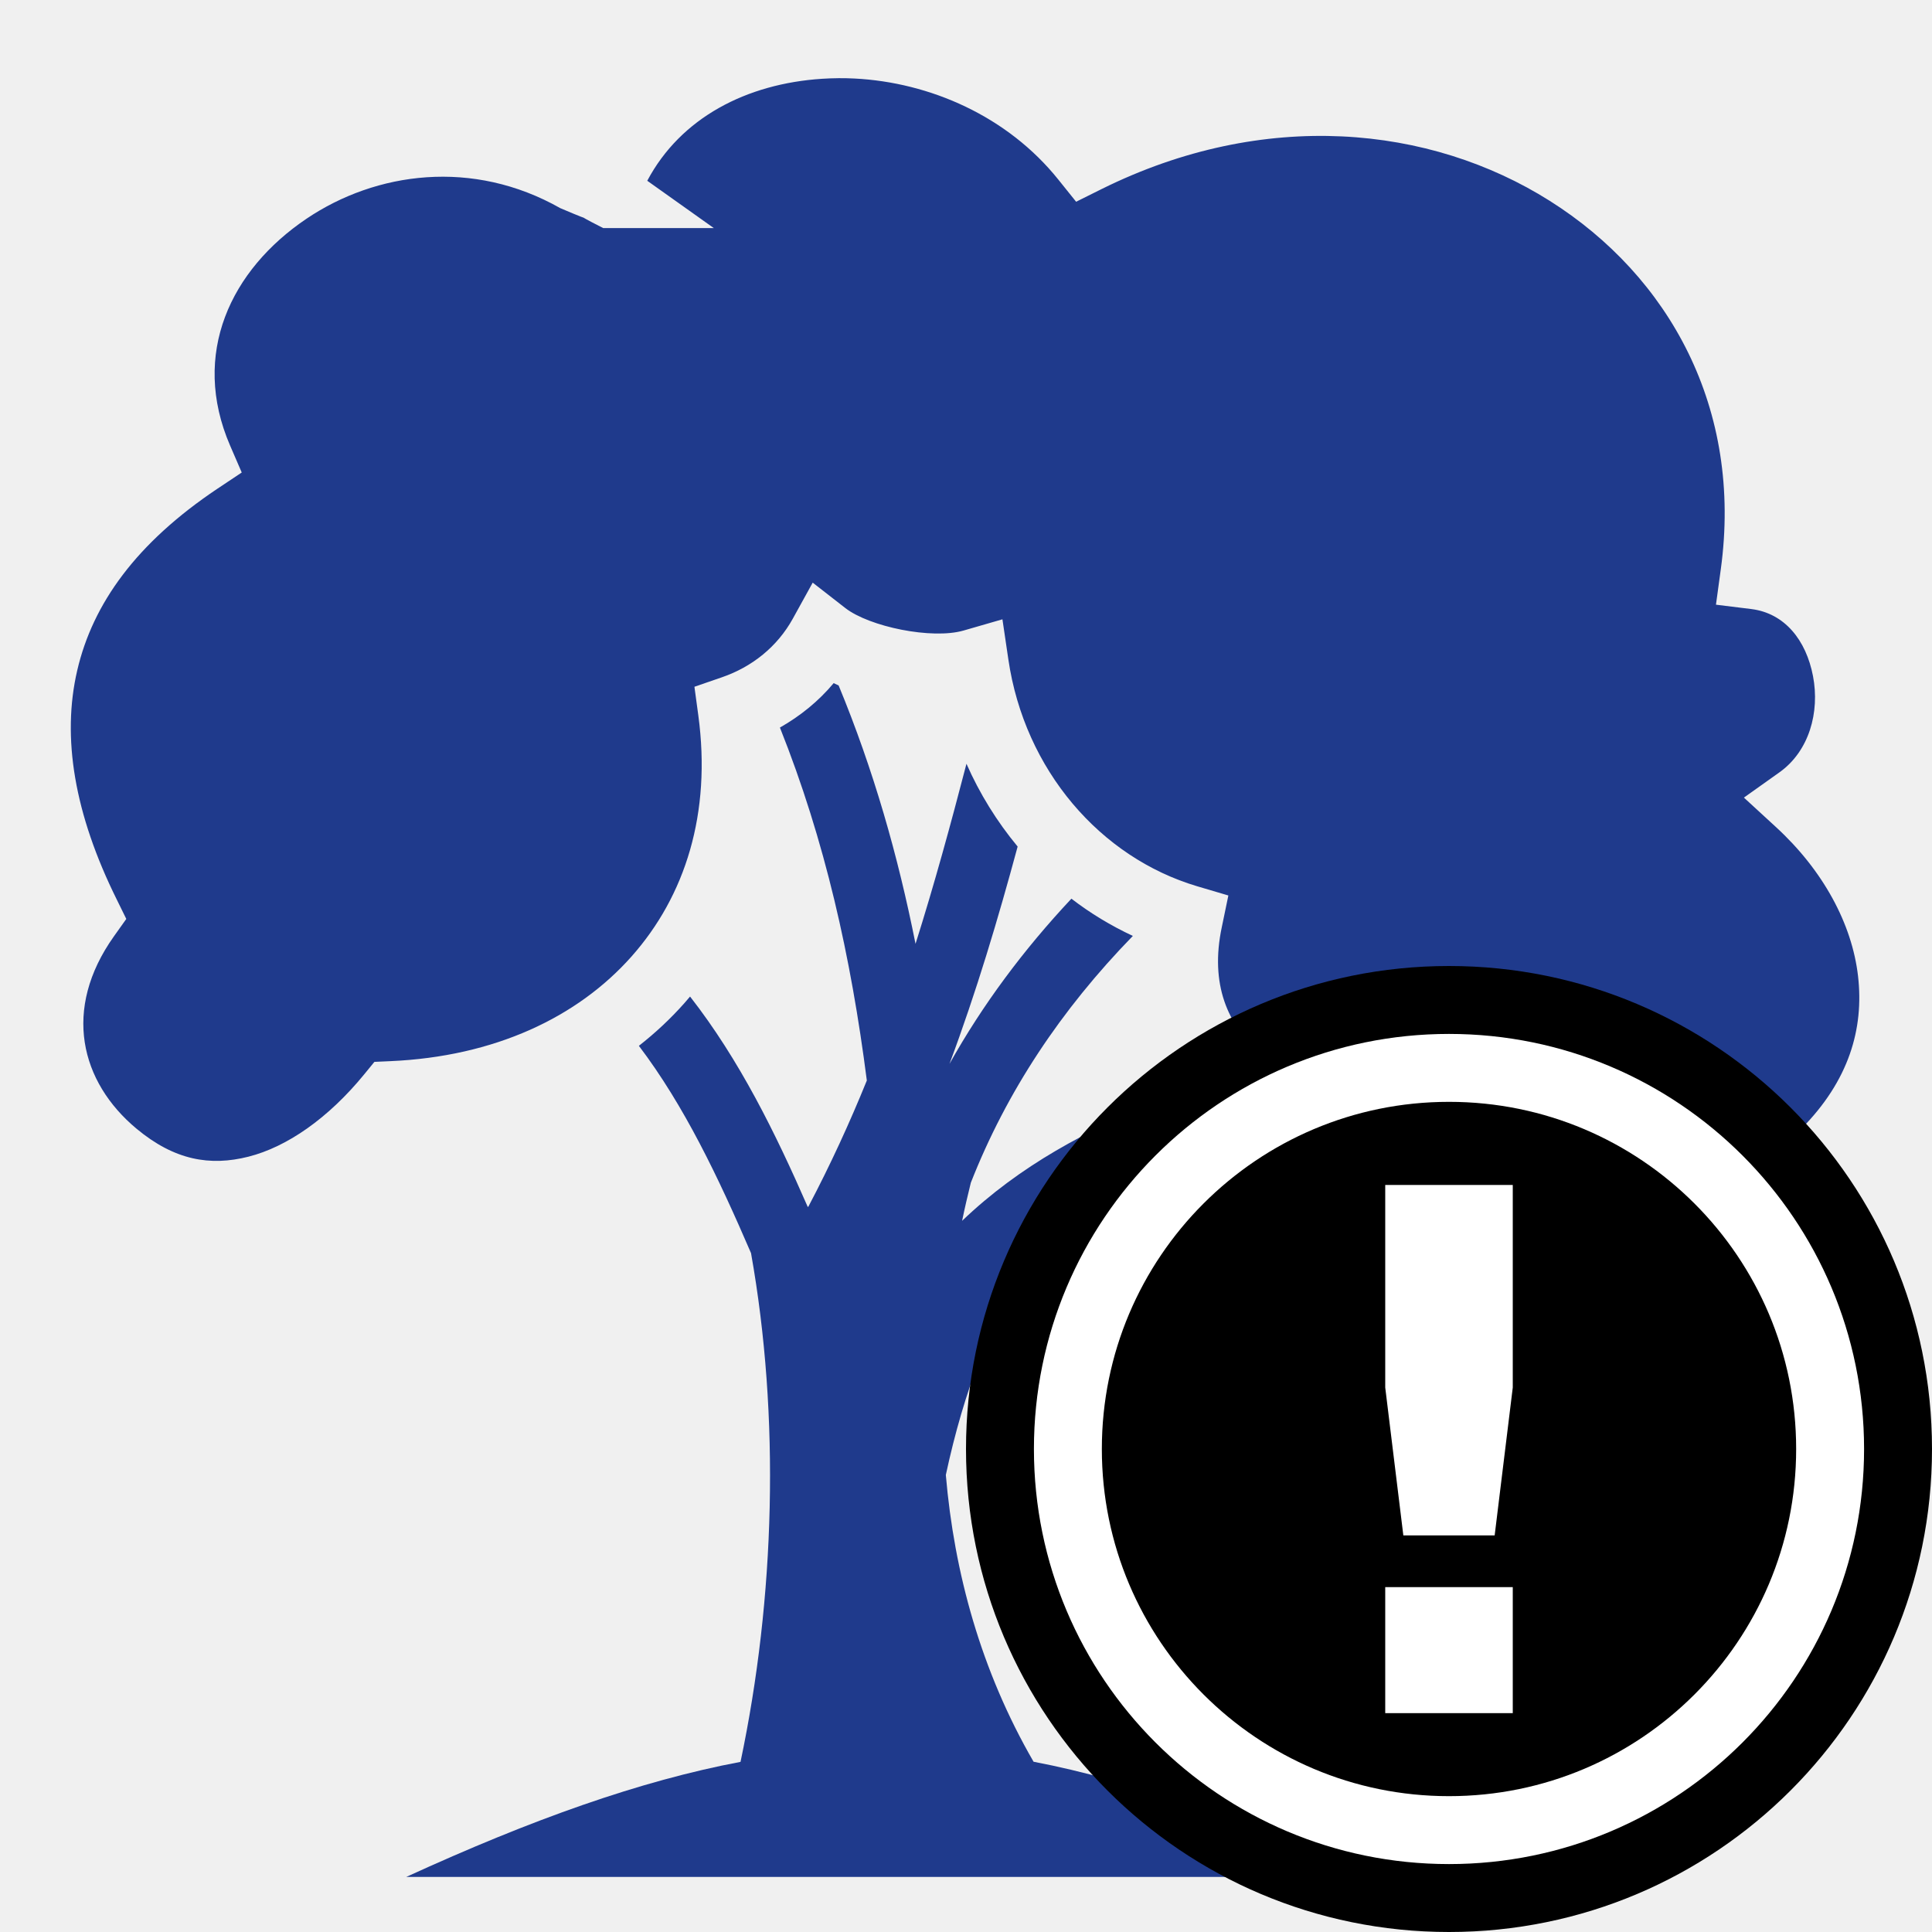
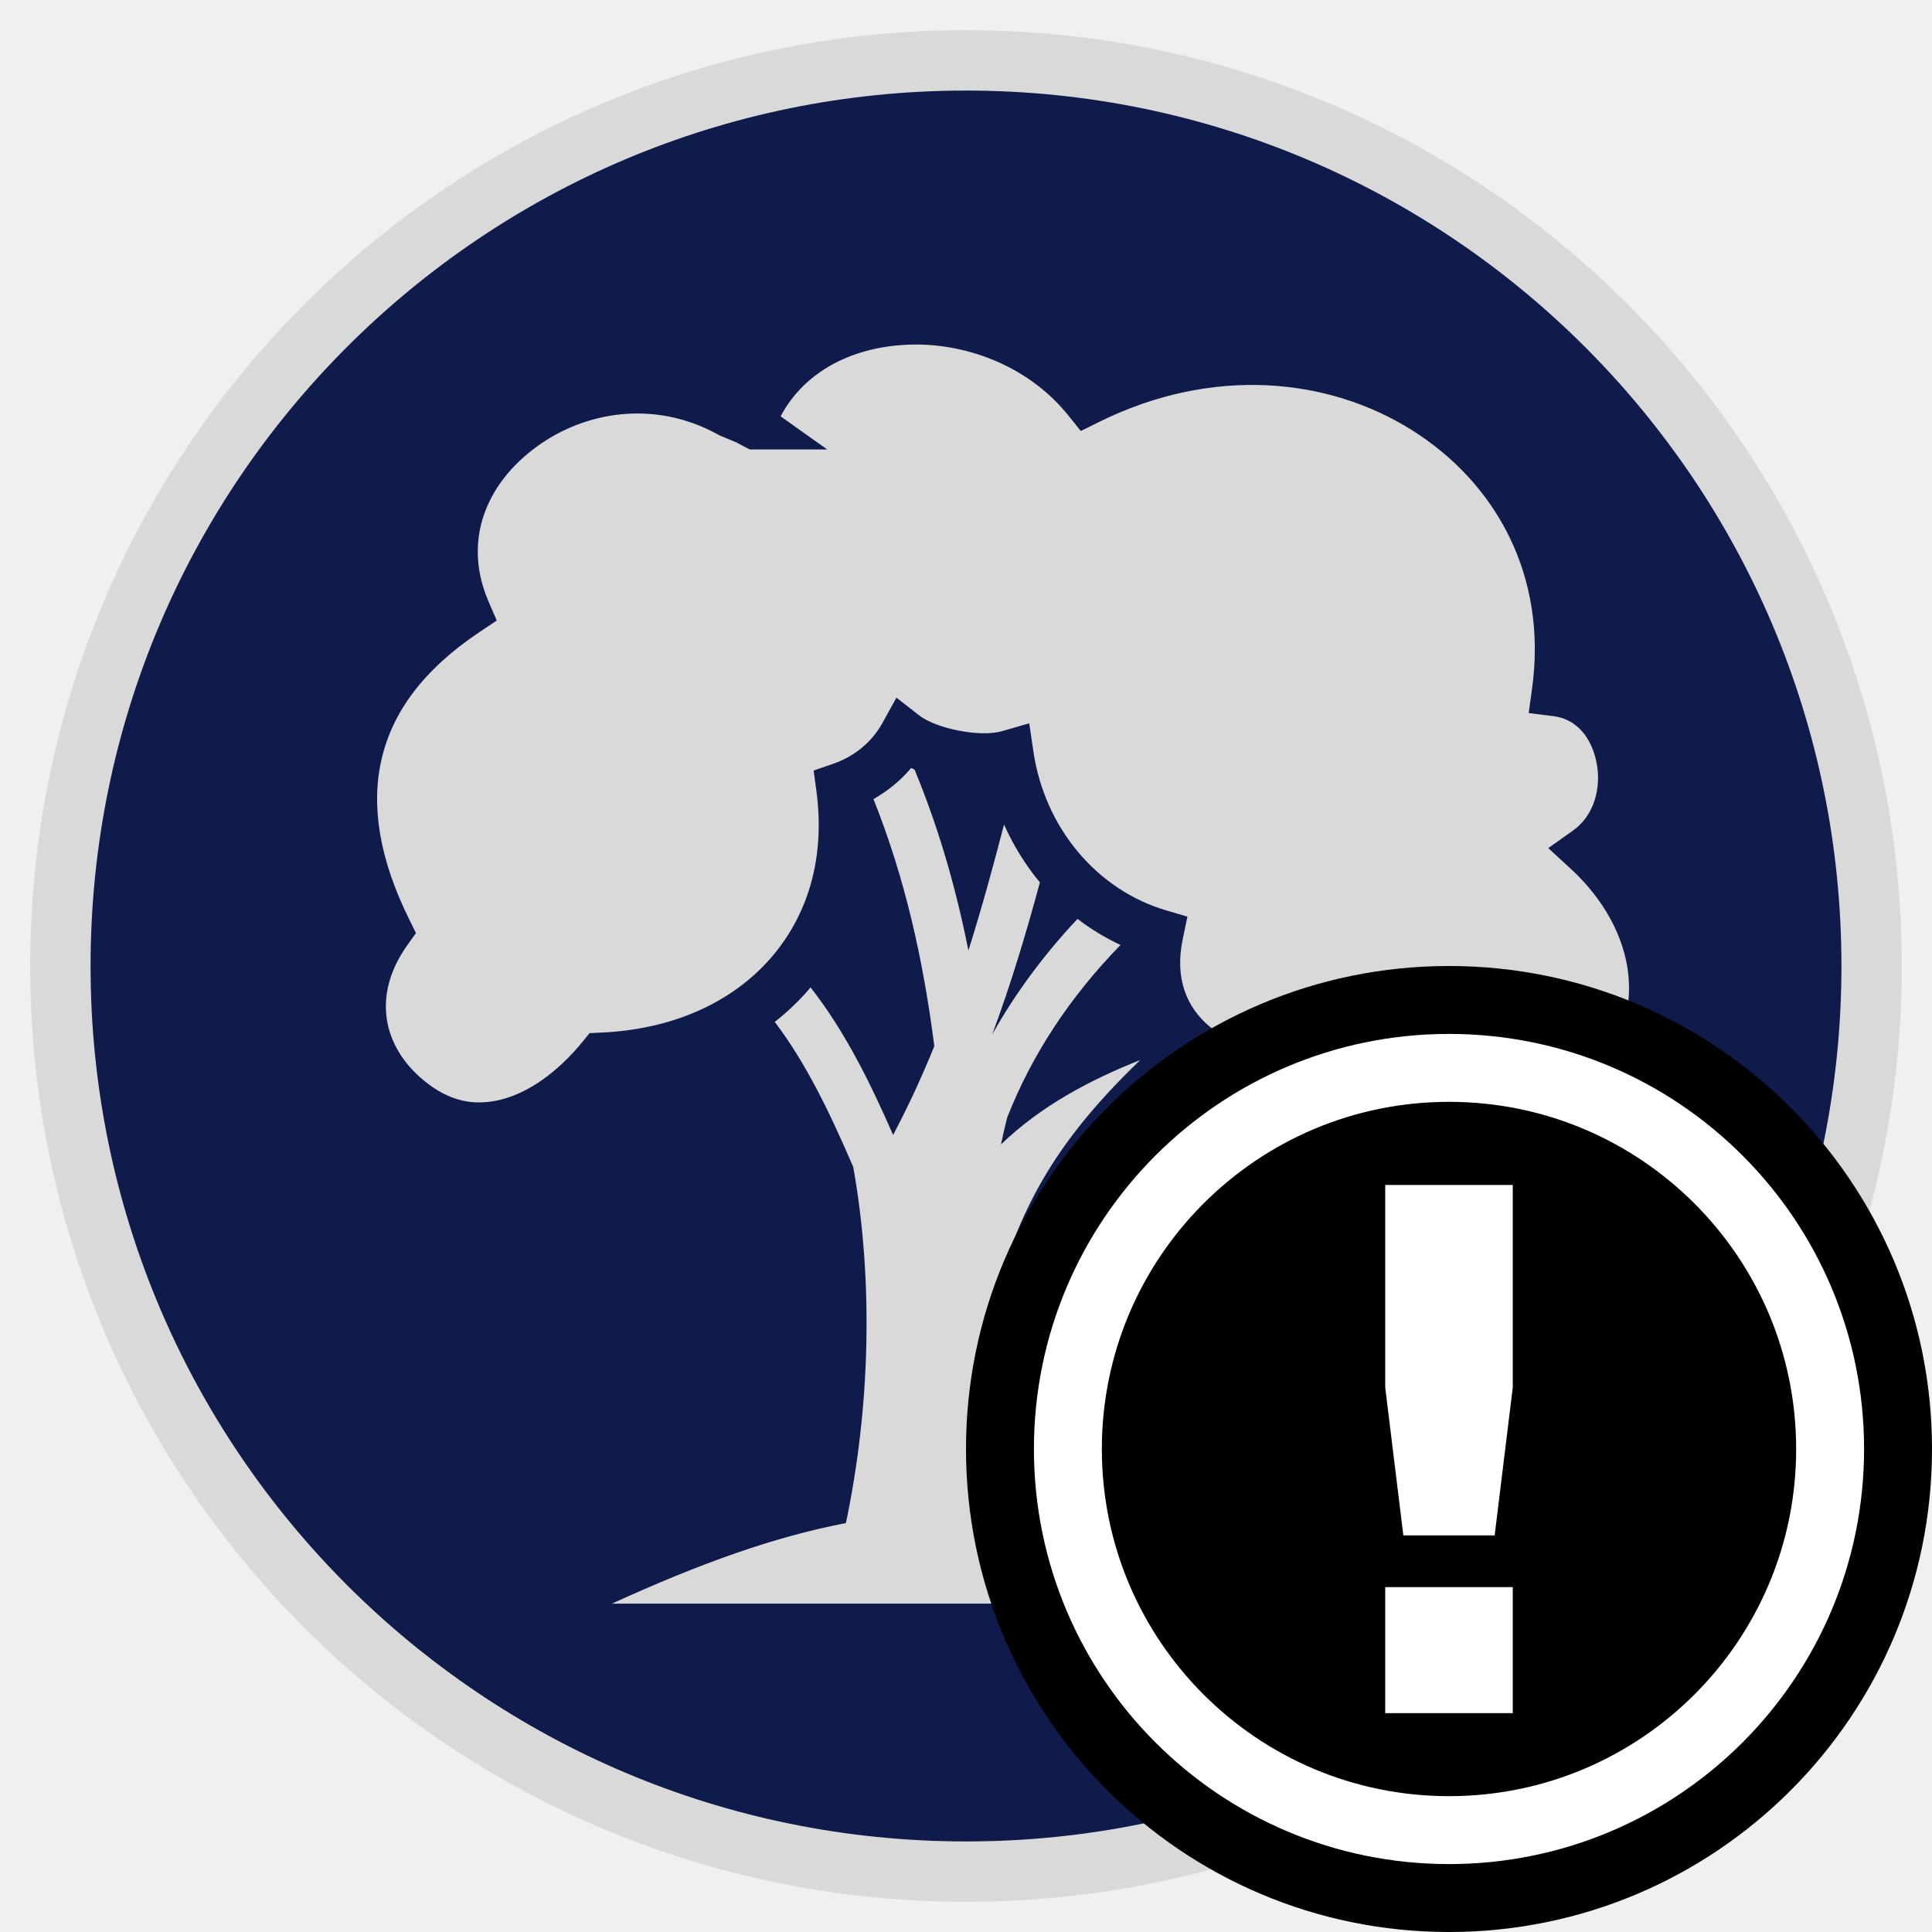
<svg xmlns="http://www.w3.org/2000/svg" style="height: 512px; width: 512px;" viewBox="0 0 512 512">
-   <g class="" style="" transform="translate(0,0)">
-     <path d="M222.156 20.72a74.88 74.88 0 0 0-4.25.155c-20.084 1.29-37.527 10.342-46.375 27.03l17.626 12.532h-29.312c-10.333-5.256.412-.266-11.375-5.28-23.158-13.118-48.787-9.64-67.25 2.812-20.062 13.527-30.734 35.806-20.25 60.093l3.093 7.156-6.47 4.31c-21.435 14.36-32.997 30.393-37.124 48.126C16.34 195.39 19.65 215.64 31 238.5l2.47 5.03-3.25 4.564c-13.796 19.38-8.88 38.668 5.968 51.03 10.043 8.364 19.48 9.982 29.656 7.407 10.177-2.574 21.15-10.15 30.72-21.874l2.655-3.25 4.155-.187c27.728-1.2 49.69-11.635 63.97-27.72 14.28-16.085 21.22-37.98 17.718-63.906L184.03 182l7.25-2.5c8.066-2.768 14.73-8.15 18.814-15.53l5.28-9.564 8.626 6.72c6.39 4.976 22.988 8.397 31.375 5.968l10.28-2.97 1.564 10.595c4.3 29.362 24.393 52.534 50.06 60.155l8.25 2.438-1.75 8.437c-3.162 14.99 1.497 26.075 10.44 33.406 8.94 7.332 22.793 10.683 38.75 6.438l6.217-1.656 3.782 5.25c13.513 18.845 29.945 28.087 46.342 29.562 16.398 1.475 33.29-4.745 48.032-19.594 12.624-12.716 16.654-26.51 15.062-40.437-1.59-13.93-9.318-28.12-21.75-39.533l-8.5-7.812 9.406-6.688c7.878-5.6 10.74-15.92 8.907-25.5-1.833-9.58-7.527-16.677-16.345-17.78l-9.375-1.157 1.28-9.375c5.842-42.567-13.62-77.648-45.342-97.656-31.723-20.01-75.673-24.486-118.782-3.095l-6.72 3.344-4.717-5.876c-13.464-16.796-34.023-25.768-54.033-26.782a73.77 73.77 0 0 0-4.28-.093zm-1.22 160.31c-4.003 4.804-8.867 8.724-14.25 11.782 11.968 29.99 18.83 60.783 23.033 93.532-4.555 11.237-9.676 22.38-15.5 33.437l-.157.064c-8.54-19.537-18.073-38.957-31.188-55.75a86.292 86.292 0 0 1-1.563 1.812c-3.628 4.088-7.652 7.838-12 11.25 12.034 15.867 21.048 34.83 29.72 54.938 7.724 43.39 6.386 91.267-2.782 134.812-26.727 5.073-55.198 15.22-88.594 30.5h252.938c-32.428-15.282-60.268-25.46-86.688-30.53-13.95-24.116-21.036-50.13-23.25-76 9.692-45.174 28.504-71.692 57-99.282-19.276 7.68-37.422 17.31-52.687 31.937.702-3.41 1.488-6.766 2.31-10.092 9.476-24.123 23.87-45.82 42.94-65.407-5.784-2.705-11.25-5.994-16.283-9.874-12.71 13.552-23.555 28.128-32.312 43.78 7.156-19.187 12.88-38.422 18.063-57.592a93.357 93.357 0 0 1-13.563-21.938c-4.167 16.03-8.512 31.946-13.5 47.72-4.637-23.334-11.12-46.08-20.375-68.47-.438-.204-.88-.41-1.313-.625z" fill="#1f3a8c" fill-opacity="1" />
+   <circle cx="256" cy="256" r="240" fill="#0e1b4b" fill-opacity="1" stroke="#d9d9d9" stroke-opacity="1" stroke-width="16" />
+   <g class="" style="" transform="translate(10,0)">
+     <path d="M222.156 20.72a74.88 74.88 0 0 0-4.25.155c-20.084 1.29-37.527 10.342-46.375 27.03l17.626 12.532h-29.312c-10.333-5.256.412-.266-11.375-5.28-23.158-13.118-48.787-9.64-67.25 2.812-20.062 13.527-30.734 35.806-20.25 60.093l3.093 7.156-6.47 4.31c-21.435 14.36-32.997 30.393-37.124 48.126C16.34 195.39 19.65 215.64 31 238.5l2.47 5.03-3.25 4.564c-13.796 19.38-8.88 38.668 5.968 51.03 10.043 8.364 19.48 9.982 29.656 7.407 10.177-2.574 21.15-10.15 30.72-21.874l2.655-3.25 4.155-.187c27.728-1.2 49.69-11.635 63.97-27.72 14.28-16.085 21.22-37.98 17.718-63.906L184.03 182l7.25-2.5c8.066-2.768 14.73-8.15 18.814-15.53l5.28-9.564 8.626 6.72c6.39 4.976 22.988 8.397 31.375 5.968l10.28-2.97 1.564 10.595c4.3 29.362 24.393 52.534 50.06 60.155l8.25 2.438-1.75 8.437c-3.162 14.99 1.497 26.075 10.44 33.406 8.94 7.332 22.793 10.683 38.75 6.438l6.217-1.656 3.782 5.25c13.513 18.845 29.945 28.087 46.342 29.562 16.398 1.475 33.29-4.745 48.032-19.594 12.624-12.716 16.654-26.51 15.062-40.437-1.59-13.93-9.318-28.12-21.75-39.533l-8.5-7.812 9.406-6.688c7.878-5.6 10.74-15.92 8.907-25.5-1.833-9.58-7.527-16.677-16.345-17.78l-9.375-1.157 1.28-9.375c5.842-42.567-13.62-77.648-45.342-97.656-31.723-20.01-75.673-24.486-118.782-3.095l-6.72 3.344-4.717-5.876c-13.464-16.796-34.023-25.768-54.033-26.782a73.77 73.77 0 0 0-4.28-.093zm-1.22 160.31c-4.003 4.804-8.867 8.724-14.25 11.782 11.968 29.99 18.83 60.783 23.033 93.532-4.555 11.237-9.676 22.38-15.5 33.437l-.157.064c-8.54-19.537-18.073-38.957-31.188-55.75a86.292 86.292 0 0 1-1.563 1.812c-3.628 4.088-7.652 7.838-12 11.25 12.034 15.867 21.048 34.83 29.72 54.938 7.724 43.39 6.386 91.267-2.782 134.812-26.727 5.073-55.198 15.22-88.594 30.5h252.938c-32.428-15.282-60.268-25.46-86.688-30.53-13.95-24.116-21.036-50.13-23.25-76 9.692-45.174 28.504-71.692 57-99.282-19.276 7.68-37.422 17.31-52.687 31.937.702-3.41 1.488-6.766 2.31-10.092 9.476-24.123 23.87-45.82 42.94-65.407-5.784-2.705-11.25-5.994-16.283-9.874-12.71 13.552-23.555 28.128-32.312 43.78 7.156-19.187 12.88-38.422 18.063-57.592a93.357 93.357 0 0 1-13.563-21.938c-4.167 16.03-8.512 31.946-13.5 47.72-4.637-23.334-11.12-46.08-20.375-68.47-.438-.204-.88-.41-1.313-.625z" fill="#d9d9d9" fill-opacity="1" transform="translate(76.8, 76.8) scale(0.7, 0.7) rotate(0, 256, 256) skewX(0) skewY(0)" />
  </g>
  <g class="" style="" transform="translate(256,256)">
    <g>
-       <circle cx="128" cy="128" r="128" fill="#000" fill-opacity="1" />
-       <circle stroke="#fff" stroke-opacity="1" fill="#000" fill-opacity="1" stroke-width="18" cx="128" cy="128" r="101" />
-       <path fill="#fff" fill-opacity="1" d="M111.1 58.03h33.8v53.67l-4.8 39.2h-24.2l-4.8-39.2zm0 106.57h33.8V198h-33.8z" />
+       <circle cx="128" cy="128" r="128" fill="#000000" fill-opacity="1" />
+       <circle stroke="#ffffff" stroke-opacity="1" fill="#000000" fill-opacity="1" stroke-width="18" cx="128" cy="128" r="101" />
+       <path fill="#ffffff" fill-opacity="1" d="M111.1 58.03h33.8v53.67l-4.8 39.2h-24.2l-4.8-39.2zm0 106.57h33.8V198h-33.8z" />
    </g>
  </g>
</svg>
